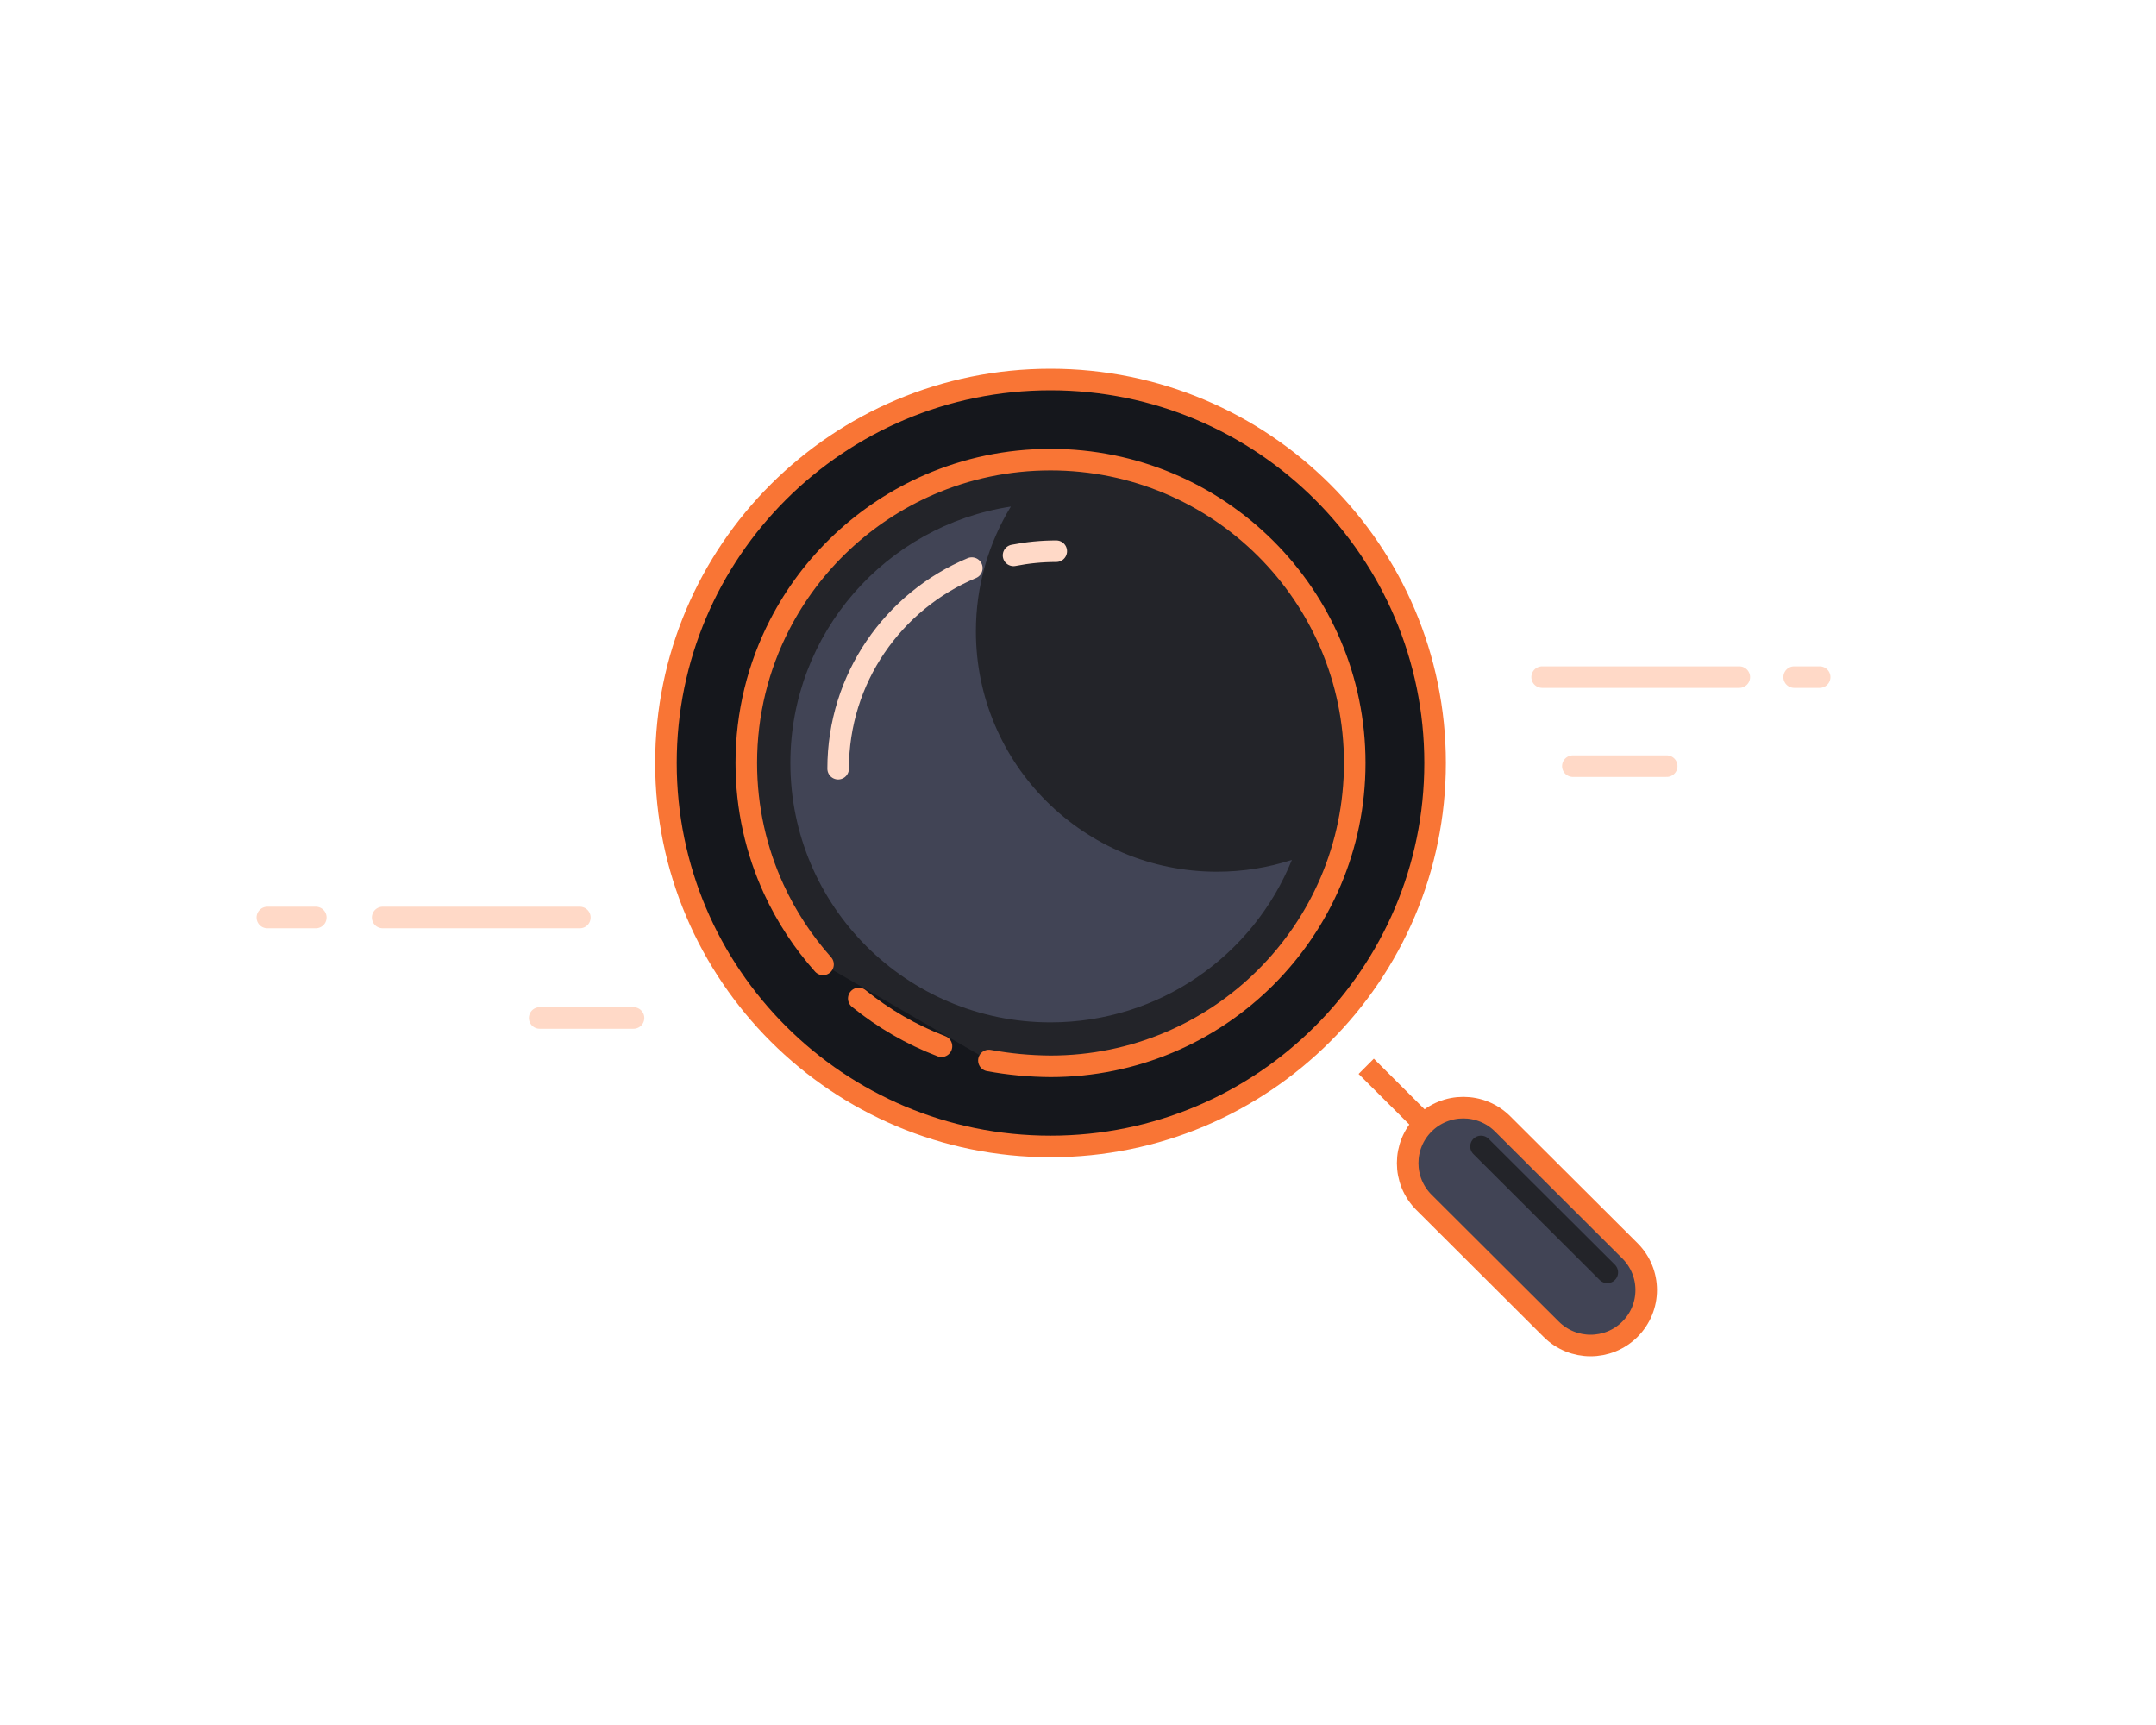
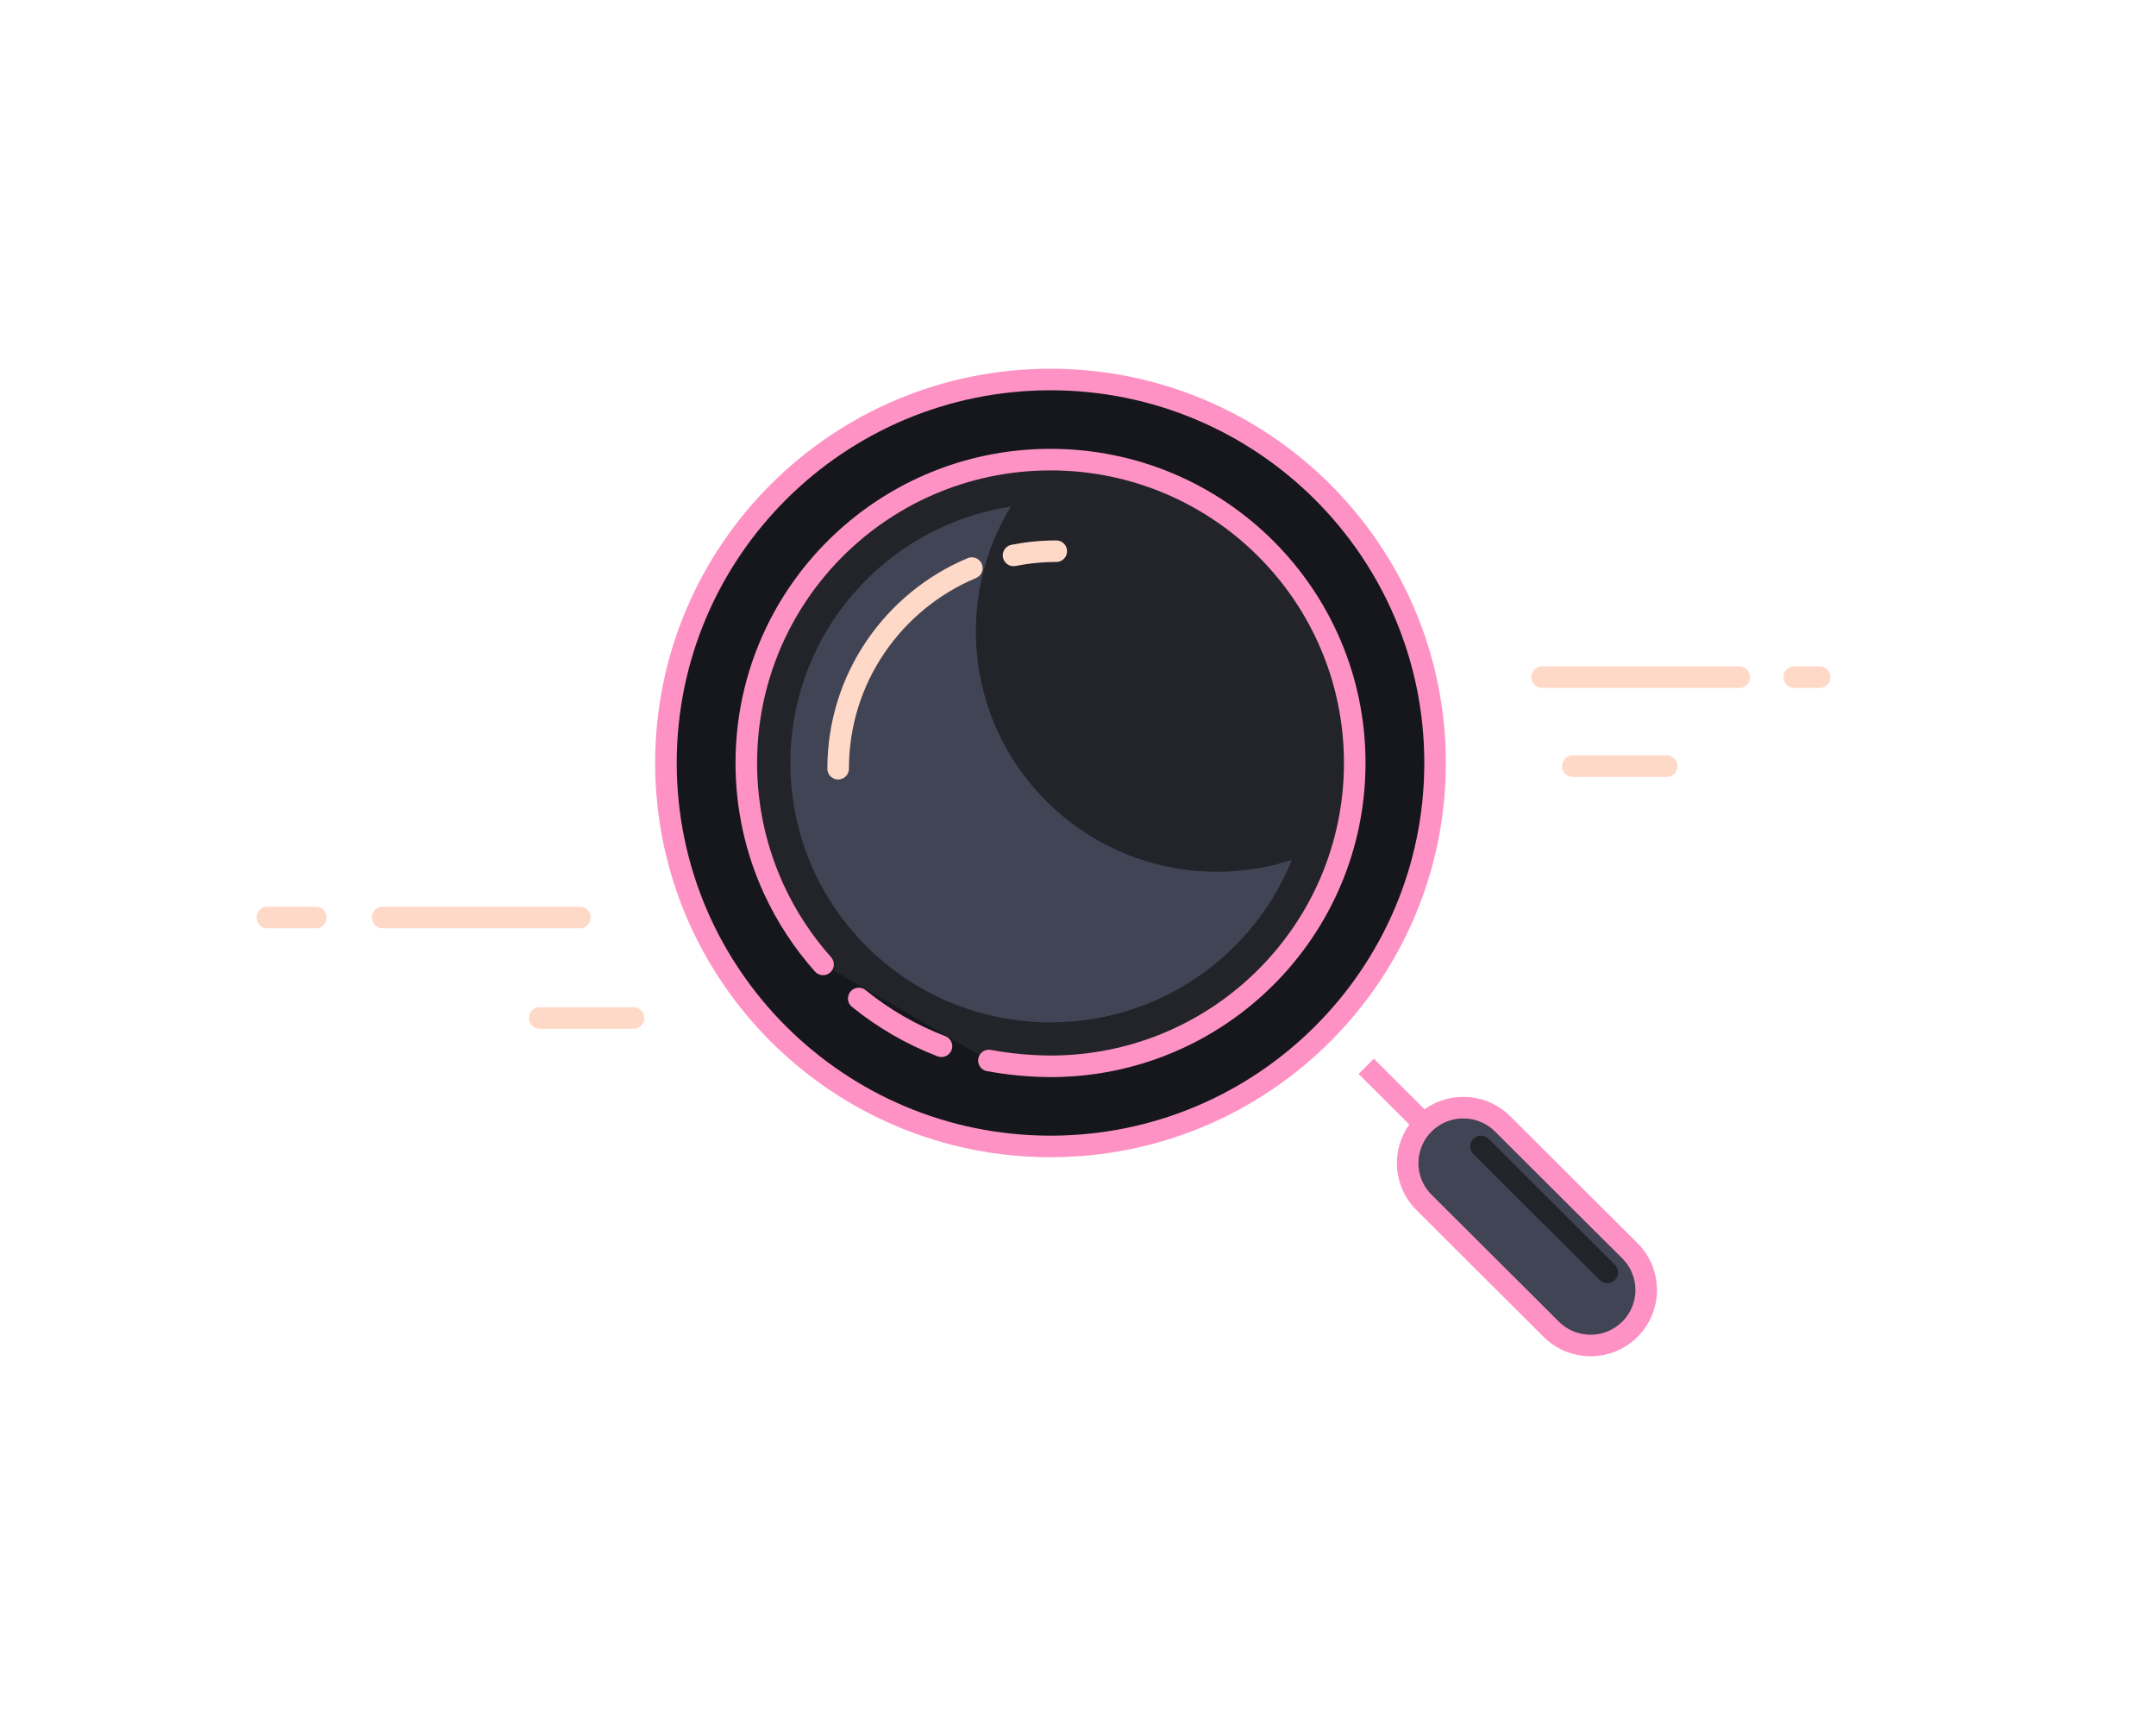
<svg xmlns="http://www.w3.org/2000/svg" width="250" height="200" viewBox="0 0 250 200" fill="none">
-   <path d="M121.813 132.921C146.441 132.921 166.406 113.016 166.406 88.461C166.406 63.906 146.441 44 121.813 44C97.184 44 77.219 63.906 77.219 88.461C77.219 113.016 97.184 132.921 121.813 132.921Z" fill="#15171C" stroke="#F97535" stroke-width="2.5" />
+   <path d="M121.813 132.921C146.441 132.921 166.406 113.016 166.406 88.461C166.406 63.906 146.441 44 121.813 44C97.184 44 77.219 63.906 77.219 88.461C77.219 113.016 97.184 132.921 121.813 132.921Z" fill="#15171C" stroke="#ff92c4" stroke-width="2.5" />
  <path fill-rule="evenodd" clip-rule="evenodd" d="M114.668 122.959C117.009 123.39 119.391 123.614 121.813 123.631C141.295 123.631 157.089 107.885 157.089 88.461C157.089 69.037 141.295 53.29 121.813 53.29C116.808 53.29 112.047 54.329 107.735 56.203C100.24 59.459 94.101 65.235 90.393 72.457C87.928 77.258 86.538 82.697 86.538 88.461C86.538 93.69 87.682 98.652 89.735 103.113C91.201 106.297 93.13 109.226 95.436 111.813" fill="#232429" />
-   <path d="M114.668 122.959C117.009 123.39 119.391 123.614 121.813 123.631C141.295 123.631 157.089 107.885 157.089 88.461C157.089 69.037 141.295 53.29 121.813 53.29C116.808 53.29 112.047 54.329 107.735 56.203C100.24 59.459 94.101 65.235 90.393 72.457C87.928 77.258 86.538 82.697 86.538 88.461C86.538 93.69 87.682 98.652 89.735 103.113C91.201 106.297 93.13 109.226 95.436 111.813" stroke="#F97535" stroke-width="2.5" stroke-linecap="round" />
-   <path d="M99.579 115.767C102.439 118.084 105.669 119.964 109.168 121.304" stroke="#F97535" stroke-width="2.5" stroke-linecap="round" />
-   <path d="M158.42 123.631L166.407 131.594" stroke="#F97535" stroke-width="2.5" />
-   <path fill-rule="evenodd" clip-rule="evenodd" d="M165.116 130.307C162.597 132.819 162.597 136.892 165.116 139.404L179.872 154.116C182.392 156.628 186.477 156.628 188.996 154.116C191.516 151.604 191.516 147.531 188.996 145.019L174.24 130.307C171.721 127.795 167.636 127.795 165.116 130.307Z" fill="#414455" stroke="#F97535" stroke-width="2.5" />
+   <path d="M114.668 122.959C117.009 123.39 119.391 123.614 121.813 123.631C141.295 123.631 157.089 107.885 157.089 88.461C157.089 69.037 141.295 53.29 121.813 53.29C116.808 53.29 112.047 54.329 107.735 56.203C100.24 59.459 94.101 65.235 90.393 72.457C87.928 77.258 86.538 82.697 86.538 88.461C86.538 93.69 87.682 98.652 89.735 103.113C91.201 106.297 93.13 109.226 95.436 111.813" stroke="#ff92c4" stroke-width="2.5" stroke-linecap="round" />
+   <path d="M99.579 115.767C102.439 118.084 105.669 119.964 109.168 121.304" stroke="#ff92c4" stroke-width="2.5" stroke-linecap="round" />
+   <path d="M158.42 123.631L166.407 131.594" stroke="#ff92c4" stroke-width="2.5" />
+   <path fill-rule="evenodd" clip-rule="evenodd" d="M165.116 130.307C162.597 132.819 162.597 136.892 165.116 139.404L179.872 154.116C182.392 156.628 186.477 156.628 188.996 154.116C191.516 151.604 191.516 147.531 188.996 145.019L174.24 130.307C171.721 127.795 167.636 127.795 165.116 130.307Z" fill="#414455" stroke="#ff92c4" stroke-width="2.5" />
  <path d="M171.731 132.921L186.374 147.52" stroke="#232429" stroke-width="2.5" stroke-linecap="round" />
  <path fill-rule="evenodd" clip-rule="evenodd" d="M113.161 73.198C113.161 88.591 125.676 101.069 141.115 101.069C144.148 101.069 147.068 100.587 149.802 99.697C145.339 110.74 134.489 118.536 121.813 118.536C105.153 118.536 91.648 105.071 91.648 88.461C91.648 73.41 102.737 60.941 117.214 58.733C114.642 62.951 113.161 67.902 113.161 73.198Z" fill="#414455" />
  <path d="M122.479 63.908C120.784 63.908 119.127 64.074 117.526 64.391M112.688 65.867C103.581 69.682 97.187 78.659 97.187 89.124" stroke="#FFD9C7" stroke-width="2.5" stroke-linecap="round" />
  <path d="M193.263 88.829H182.38M201.682 78.507H178.818H201.682ZM211 78.507H208.043H211Z" stroke="#FFD9C7" stroke-width="2.5" stroke-linecap="round" stroke-linejoin="round" />
  <path d="M73.46 118.027H62.577M67.236 106.377H44.372H67.236ZM36.619 106.377H31H36.619Z" stroke="#FFD9C7" stroke-width="2.5" stroke-linecap="round" stroke-linejoin="round" />
</svg>
